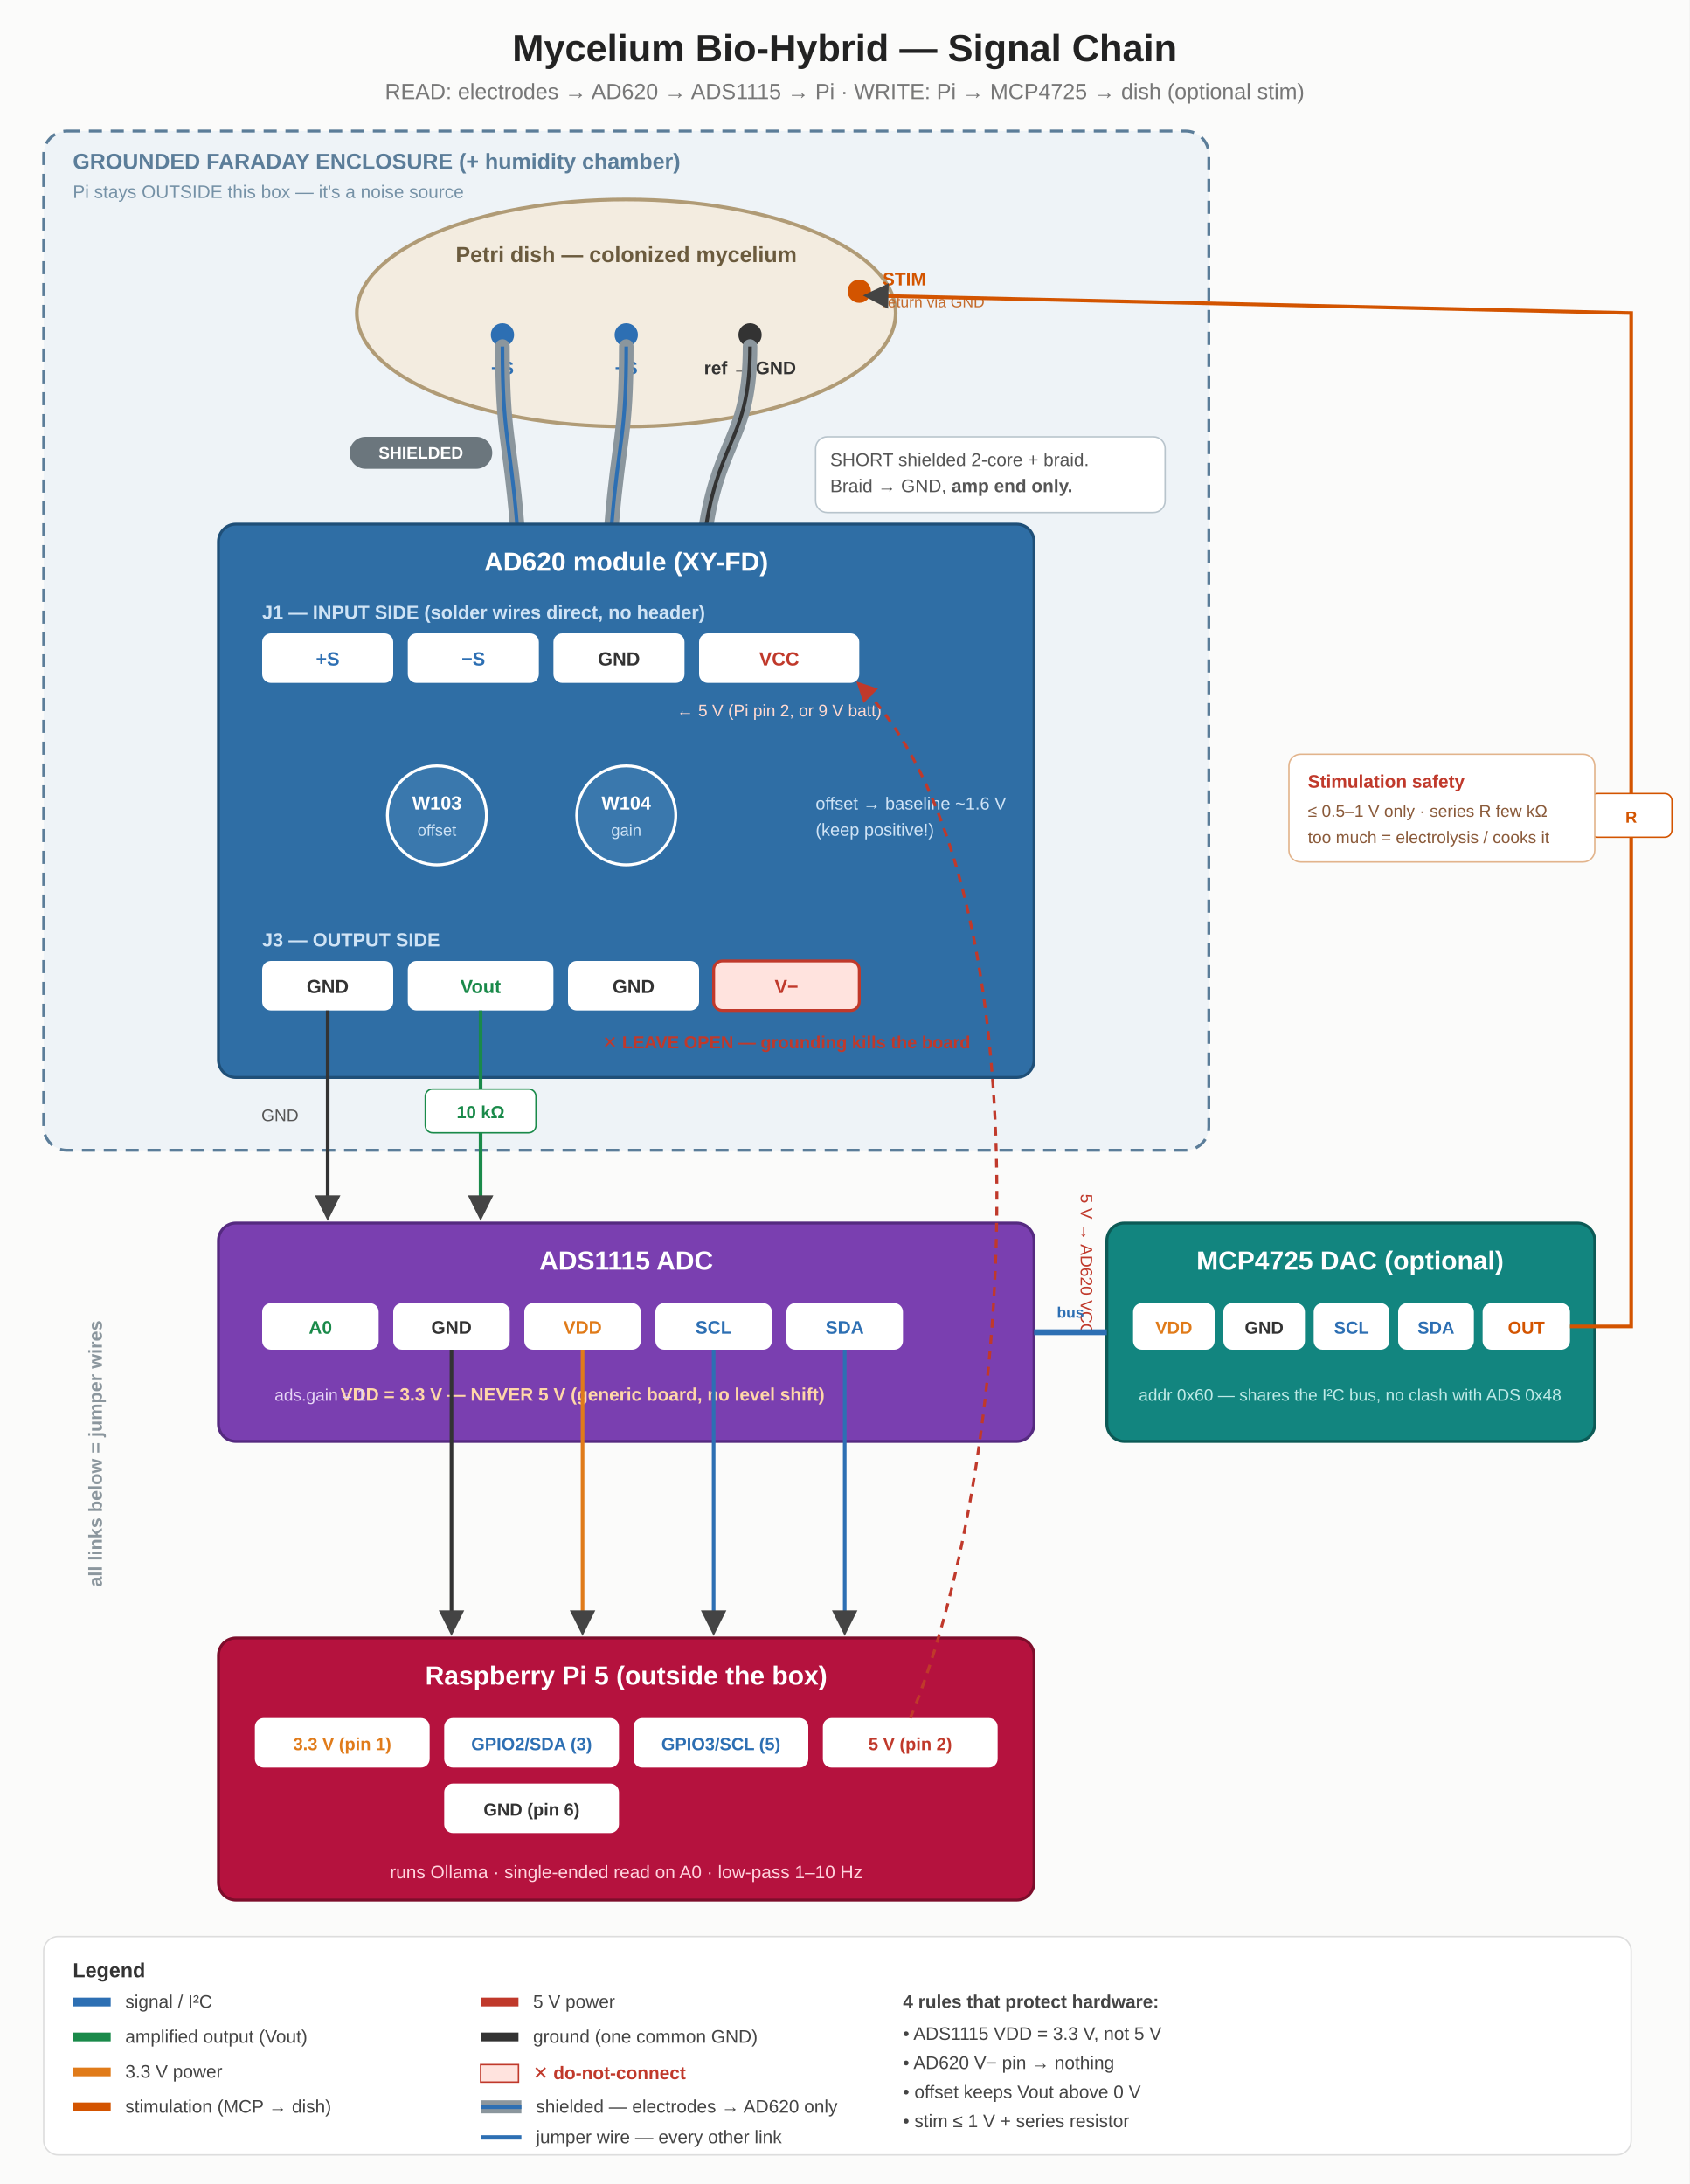
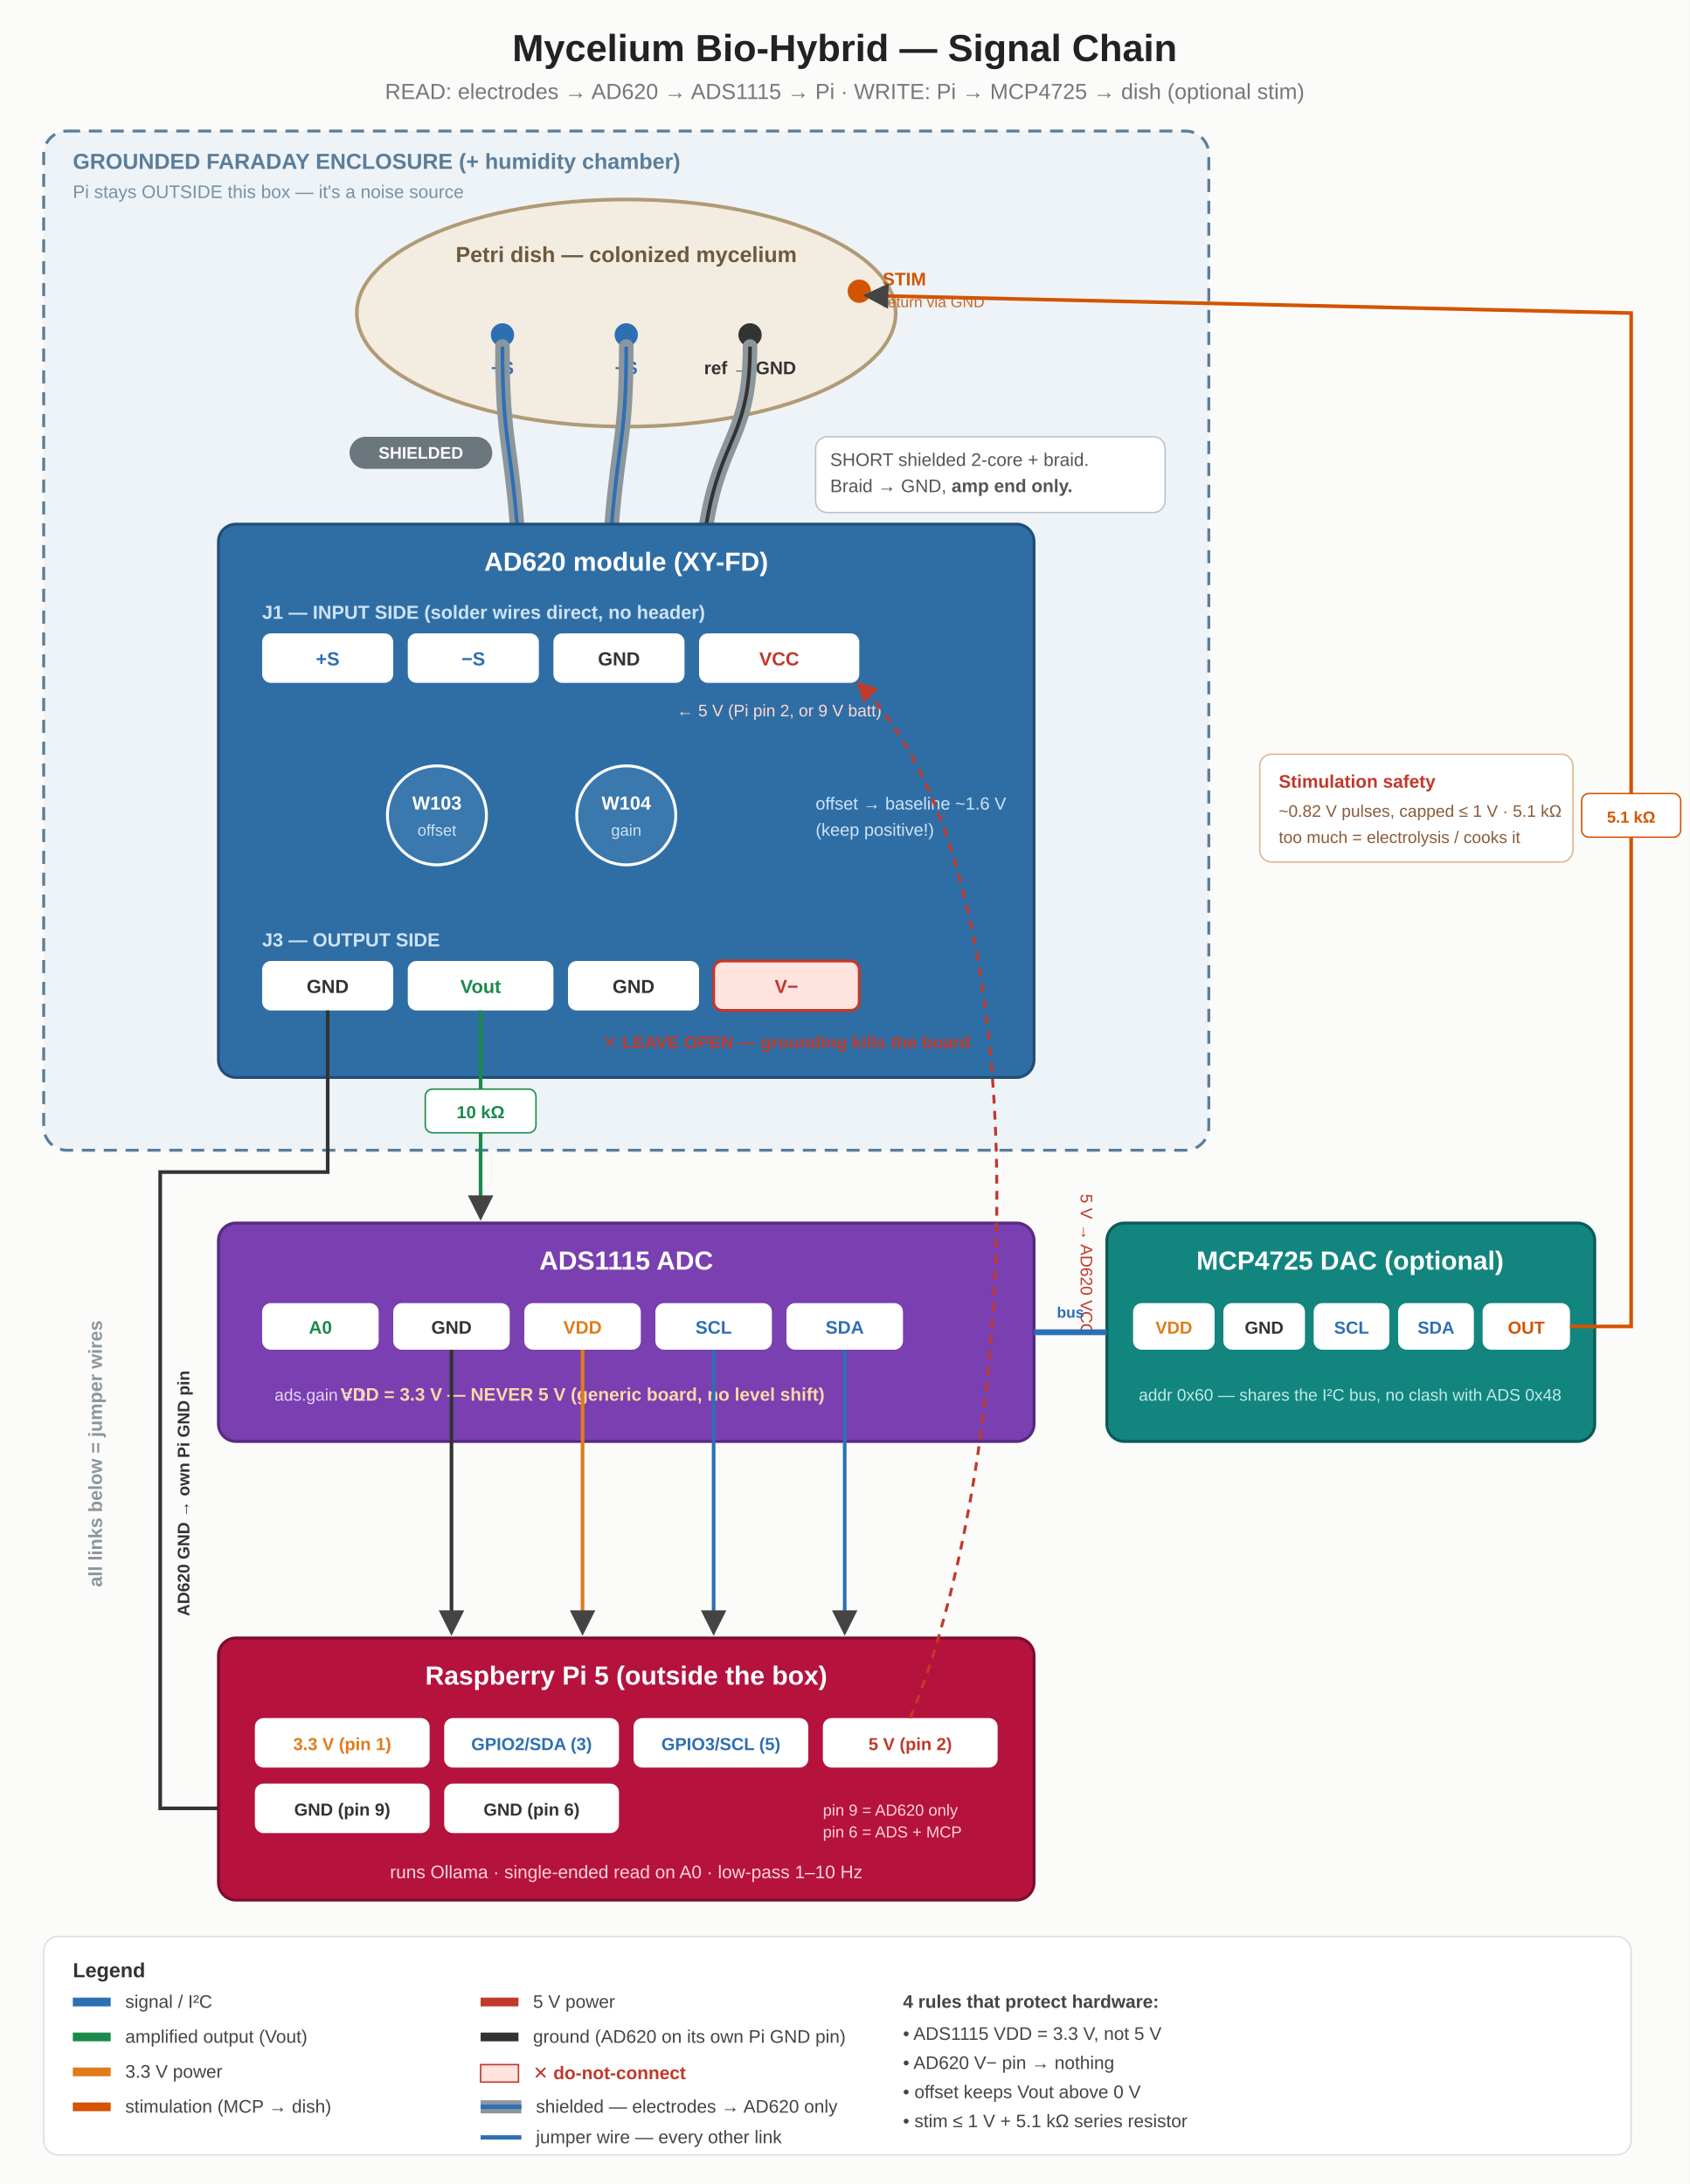
<svg xmlns="http://www.w3.org/2000/svg" viewBox="0 0 1160 1500" font-family="Segoe UI, Arial, sans-serif">
  <defs>
    <marker id="arrow" viewBox="0 0 10 10" refX="8" refY="5" markerWidth="7" markerHeight="7" orient="auto-start-reverse">
      <path d="M0,0 L10,5 L0,10 z" fill="#444" />
    </marker>
    <marker id="arrowR" viewBox="0 0 10 10" refX="8" refY="5" markerWidth="7" markerHeight="7" orient="auto-start-reverse">
      <path d="M0,0 L10,5 L0,10 z" fill="#c0392b" />
    </marker>
  </defs>
  <rect x="0" y="0" width="1160" height="1500" fill="#fbfbfa" />
  <text x="580" y="42" text-anchor="middle" font-size="26" font-weight="700" fill="#222">Mycelium Bio-Hybrid — Signal Chain</text>
  <text x="580" y="68" text-anchor="middle" font-size="15" fill="#777">READ: electrodes → AD620 → ADS1115 → Pi    ·    WRITE: Pi → MCP4725 → dish (optional stim)</text>
  <rect x="30" y="90" width="800" height="700" rx="16" fill="#eef3f7" stroke="#5b7d99" stroke-width="2" stroke-dasharray="9 6" />
  <text x="50" y="116" font-size="15" font-weight="700" fill="#5b7d99">GROUNDED FARADAY ENCLOSURE  (+ humidity chamber)</text>
  <text x="50" y="136" font-size="12.5" fill="#7591a6">Pi stays OUTSIDE this box — it's a noise source</text>
  <ellipse cx="430" cy="215" rx="185" ry="78" fill="#f3ece0" stroke="#b09b76" stroke-width="2.5" />
  <text x="430" y="180" text-anchor="middle" font-size="15" font-weight="700" fill="#6b5b3e">Petri dish — colonized mycelium</text>
  <circle cx="345" cy="230" r="8" fill="#2d6fb3" />
  <text x="345" y="257" text-anchor="middle" font-size="12.5" fill="#2d6fb3" font-weight="700">+S</text>
  <circle cx="430" cy="230" r="8" fill="#2d6fb3" />
  <text x="430" y="257" text-anchor="middle" font-size="12.5" fill="#2d6fb3" font-weight="700">−S</text>
  <circle cx="515" cy="230" r="8" fill="#333" />
  <text x="515" y="257" text-anchor="middle" font-size="12.5" fill="#333" font-weight="700">ref → GND</text>
  <circle cx="590" cy="200" r="8" fill="#d35400" />
  <text x="606" y="196" font-size="12.5" fill="#d35400" font-weight="700">STIM</text>
  <text x="606" y="211" font-size="10.5" fill="#c46a2a">return via GND</text>
  <path d="M345,238 C345,300 350,300 355,360" stroke="#8b969d" stroke-width="10" fill="none" stroke-linecap="round" />
  <path d="M430,238 C430,300 425,300 420,360" stroke="#8b969d" stroke-width="10" fill="none" stroke-linecap="round" />
  <path d="M515,238 C515,300 495,300 485,360" stroke="#8b969d" stroke-width="10" fill="none" stroke-linecap="round" />
  <path d="M345,238 C345,300 350,300 355,360" stroke="#2d6fb3" stroke-width="2.5" fill="none" />
  <path d="M430,238 C430,300 425,300 420,360" stroke="#2d6fb3" stroke-width="2.5" fill="none" />
  <path d="M515,238 C515,300 495,300 485,360" stroke="#333" stroke-width="2.5" fill="none" />
  <rect x="240" y="300" width="98" height="22" rx="11" fill="#6b767d" />
  <text x="289" y="315" text-anchor="middle" font-size="11.5" font-weight="700" fill="#fff">SHIELDED</text>
  <rect x="560" y="300" width="240" height="52" rx="8" fill="#fff" stroke="#b8c4cc" />
  <text x="570" y="320" font-size="12.5" fill="#555">SHORT shielded 2-core + braid.</text>
  <text x="570" y="338" font-size="12.5" fill="#555">Braid → GND, <tspan font-weight="700">amp end only.</tspan>
  </text>
  <rect x="150" y="360" width="560" height="380" rx="12" fill="#2f6ea5" stroke="#1f4f78" stroke-width="2" />
  <text x="430" y="392" text-anchor="middle" font-size="18" font-weight="700" fill="#fff">AD620 module  (XY-FD)</text>
  <text x="180" y="425" font-size="13" font-weight="700" fill="#cfe3f5">J1 — INPUT SIDE  (solder wires direct, no header)</text>
  <g font-size="13" font-weight="700">
    <rect x="180" y="435" width="90" height="34" rx="6" fill="#fff" />
    <text x="225" y="457" text-anchor="middle" fill="#2d6fb3">+S</text>
    <rect x="280" y="435" width="90" height="34" rx="6" fill="#fff" />
    <text x="325" y="457" text-anchor="middle" fill="#2d6fb3">−S</text>
    <rect x="380" y="435" width="90" height="34" rx="6" fill="#fff" />
    <text x="425" y="457" text-anchor="middle" fill="#333">GND</text>
    <rect x="480" y="435" width="110" height="34" rx="6" fill="#fff" />
    <text x="535" y="457" text-anchor="middle" fill="#c0392b">VCC</text>
  </g>
  <text x="535" y="492" text-anchor="middle" font-size="11.5" fill="#ffd9d0">← 5 V (Pi pin 2, or 9 V batt)</text>
  <circle cx="300" cy="560" r="34" fill="#3a78ad" stroke="#fff" stroke-width="2" />
  <text x="300" y="556" text-anchor="middle" font-size="13" font-weight="700" fill="#fff">W103</text>
  <text x="300" y="574" text-anchor="middle" font-size="11" fill="#cfe3f5">offset</text>
  <circle cx="430" cy="560" r="34" fill="#3a78ad" stroke="#fff" stroke-width="2" />
  <text x="430" y="556" text-anchor="middle" font-size="13" font-weight="700" fill="#fff">W104</text>
  <text x="430" y="574" text-anchor="middle" font-size="11" fill="#cfe3f5">gain</text>
  <text x="560" y="556" font-size="12" fill="#cfe3f5">offset → baseline ~1.6 V</text>
  <text x="560" y="574" font-size="12" fill="#cfe3f5">(keep positive!)</text>
  <text x="180" y="650" font-size="13" font-weight="700" fill="#cfe3f5">J3 — OUTPUT SIDE</text>
  <g font-size="13" font-weight="700">
    <rect x="180" y="660" width="90" height="34" rx="6" fill="#fff" />
    <text x="225" y="682" text-anchor="middle" fill="#333">GND</text>
    <rect x="280" y="660" width="100" height="34" rx="6" fill="#fff" />
    <text x="330" y="682" text-anchor="middle" fill="#1a8a4a">Vout</text>
    <rect x="390" y="660" width="90" height="34" rx="6" fill="#fff" />
    <text x="435" y="682" text-anchor="middle" fill="#333">GND</text>
    <rect x="490" y="660" width="100" height="34" rx="6" fill="#ffe3de" stroke="#c0392b" stroke-width="2" />
    <text x="540" y="682" text-anchor="middle" fill="#c0392b">V−</text>
  </g>
  <text x="540" y="720" text-anchor="middle" font-size="12" font-weight="700" fill="#c0392b">✕ LEAVE OPEN — grounding kills the board</text>
  <path d="M330,694 L330,835" stroke="#1a8a4a" stroke-width="2.5" fill="none" marker-end="url(#arrow)" />
  <rect x="292" y="748" width="76" height="30" rx="5" fill="#fff" stroke="#1a8a4a" />
  <text x="330" y="768" text-anchor="middle" font-size="12" font-weight="700" fill="#1a8a4a">10 kΩ</text>
-   <path d="M225,694 L225,835" stroke="#333" stroke-width="2.5" fill="none" marker-end="url(#arrow)" />
-   <text x="205" y="770" text-anchor="end" font-size="11.5" fill="#555">GND</text>
+   <path d="M225,694 L225,805 L110,805 L110,1242 L171,1242" stroke="#333" stroke-width="2.5" fill="none" marker-end="url(#arrow)" />
+   <text x="130" y="1110" font-size="11.5" font-weight="700" fill="#333" transform="rotate(-90 130 1110)">AD620 GND → own Pi GND pin</text>
  <rect x="150" y="840" width="560" height="150" rx="12" fill="#7a3fb0" stroke="#552a80" stroke-width="2" />
  <text x="430" y="872" text-anchor="middle" font-size="18" font-weight="700" fill="#fff">ADS1115 ADC</text>
  <g font-size="12.5" font-weight="700">
    <rect x="180" y="895" width="80" height="32" rx="6" fill="#fff" />
    <text x="220" y="916" text-anchor="middle" fill="#1a8a4a">A0</text>
    <rect x="270" y="895" width="80" height="32" rx="6" fill="#fff" />
    <text x="310" y="916" text-anchor="middle" fill="#333">GND</text>
    <rect x="360" y="895" width="80" height="32" rx="6" fill="#fff" />
    <text x="400" y="916" text-anchor="middle" fill="#e07b1a">VDD</text>
    <rect x="450" y="895" width="80" height="32" rx="6" fill="#fff" />
    <text x="490" y="916" text-anchor="middle" fill="#2d6fb3">SCL</text>
    <rect x="540" y="895" width="80" height="32" rx="6" fill="#fff" />
    <text x="580" y="916" text-anchor="middle" fill="#2d6fb3">SDA</text>
  </g>
  <text x="400" y="962" text-anchor="middle" font-size="12.5" font-weight="700" fill="#ffd7a8">VDD = 3.3 V  —  NEVER 5 V (generic board, no level shift)</text>
  <text x="220" y="962" text-anchor="middle" font-size="11.5" fill="#e6d5f5">ads.gain = 1</text>
  <path d="M310,927 L310,1120" stroke="#333" stroke-width="2.5" fill="none" marker-end="url(#arrow)" />
  <path d="M400,927 L400,1120" stroke="#e07b1a" stroke-width="2.5" fill="none" marker-end="url(#arrow)" />
  <path d="M490,927 L490,1120" stroke="#2d6fb3" stroke-width="2.5" fill="none" marker-end="url(#arrow)" />
  <path d="M580,927 L580,1120" stroke="#2d6fb3" stroke-width="2.5" fill="none" marker-end="url(#arrow)" />
  <text x="70" y="1090" font-size="13" font-weight="700" fill="#8b969d" transform="rotate(-90 70 1090)">all links below = jumper wires</text>
  <rect x="150" y="1125" width="560" height="180" rx="12" fill="#b5123e" stroke="#7d0d2b" stroke-width="2" />
  <text x="430" y="1157" text-anchor="middle" font-size="18" font-weight="700" fill="#fff">Raspberry Pi 5  (outside the box)</text>
  <g font-size="12" font-weight="700">
    <rect x="175" y="1180" width="120" height="34" rx="6" fill="#fff" />
    <text x="235" y="1202" text-anchor="middle" fill="#e07b1a">3.3 V (pin 1)</text>
    <rect x="305" y="1180" width="120" height="34" rx="6" fill="#fff" />
    <text x="365" y="1202" text-anchor="middle" fill="#2d6fb3">GPIO2/SDA (3)</text>
    <rect x="435" y="1180" width="120" height="34" rx="6" fill="#fff" />
    <text x="495" y="1202" text-anchor="middle" fill="#2d6fb3">GPIO3/SCL (5)</text>
    <rect x="565" y="1180" width="120" height="34" rx="6" fill="#fff" />
    <text x="625" y="1202" text-anchor="middle" fill="#c0392b">5 V (pin 2)</text>
+     <rect x="175" y="1225" width="120" height="34" rx="6" fill="#fff" />
+     <text x="235" y="1247" text-anchor="middle" fill="#333">GND (pin 9)</text>
    <rect x="305" y="1225" width="120" height="34" rx="6" fill="#fff" />
    <text x="365" y="1247" text-anchor="middle" fill="#333">GND (pin 6)</text>
  </g>
+   <text x="565" y="1247" font-size="11" fill="#ffd4de">pin 9 = AD620 only</text>
+   <text x="565" y="1262" font-size="11" fill="#ffd4de">pin 6 = ADS + MCP</text>
  <text x="430" y="1290" text-anchor="middle" font-size="12.5" fill="#ffd4de">runs Ollama · single-ended read on A0 · low-pass 1–10 Hz</text>
  <path d="M625,1180 C700,1000 720,600 590,470" stroke="#c0392b" stroke-width="2" fill="none" stroke-dasharray="6 5" marker-end="url(#arrowR)" />
  <text x="742" y="820" font-size="11.5" fill="#c0392b" transform="rotate(90 742 820)">5 V → AD620 VCC</text>
  <rect x="760" y="840" width="335" height="150" rx="12" fill="#12857f" stroke="#0c5a56" stroke-width="2" />
  <text x="927" y="872" text-anchor="middle" font-size="18" font-weight="700" fill="#fff">MCP4725 DAC  (optional)</text>
  <g font-size="12" font-weight="700">
    <rect x="778" y="895" width="56" height="32" rx="6" fill="#fff" />
    <text x="806" y="916" text-anchor="middle" fill="#e07b1a">VDD</text>
    <rect x="840" y="895" width="56" height="32" rx="6" fill="#fff" />
    <text x="868" y="916" text-anchor="middle" fill="#333">GND</text>
    <rect x="902" y="895" width="52" height="32" rx="6" fill="#fff" />
    <text x="928" y="916" text-anchor="middle" fill="#2d6fb3">SCL</text>
    <rect x="960" y="895" width="52" height="32" rx="6" fill="#fff" />
    <text x="986" y="916" text-anchor="middle" fill="#2d6fb3">SDA</text>
    <rect x="1018" y="895" width="60" height="32" rx="6" fill="#fff" />
    <text x="1048" y="916" text-anchor="middle" fill="#d35400">OUT</text>
  </g>
  <text x="927" y="962" text-anchor="middle" font-size="11.5" fill="#bfeae7">addr 0x60 — shares the I²C bus, no clash with ADS 0x48</text>
  <path d="M710,915 L760,915" stroke="#2d6fb3" stroke-width="4" fill="none" />
  <text x="735" y="905" text-anchor="middle" font-size="10.5" fill="#2d6fb3" font-weight="700">bus</text>
  <path d="M1078,911 L1120,911 L1120,215 L596,203" stroke="#d35400" stroke-width="2.5" fill="none" marker-end="url(#arrow)" />
-   <rect x="1092" y="545" width="56" height="30" rx="5" fill="#fff" stroke="#d35400" />
-   <text x="1120" y="565" text-anchor="middle" font-size="11" font-weight="700" fill="#d35400">R</text>
-   <rect x="885" y="518" width="210" height="74" rx="8" fill="#fff" stroke="#e2b48c" />
-   <text x="898" y="541" font-size="12.5" font-weight="700" fill="#c0392b">Stimulation safety</text>
-   <text x="898" y="561" font-size="11.5" fill="#8a5a3a">≤ 0.5–1 V only · series R few kΩ</text>
-   <text x="898" y="579" font-size="11.5" fill="#8a5a3a">too much = electrolysis / cooks it</text>
+   <rect x="1086" y="545" width="68" height="30" rx="5" fill="#fff" stroke="#d35400" />
+   <text x="1120" y="565" text-anchor="middle" font-size="11" font-weight="700" fill="#d35400">5.1 kΩ</text>
+   <rect x="865" y="518" width="215" height="74" rx="8" fill="#fff" stroke="#e2b48c" />
+   <text x="878" y="541" font-size="12.5" font-weight="700" fill="#c0392b">Stimulation safety</text>
+   <text x="878" y="561" font-size="11.5" fill="#8a5a3a">~0.82 V pulses, capped ≤ 1 V · 5.1 kΩ</text>
+   <text x="878" y="579" font-size="11.5" fill="#8a5a3a">too much = electrolysis / cooks it</text>
  <rect x="30" y="1330" width="1090" height="150" rx="10" fill="#fff" stroke="#ddd" />
  <text x="50" y="1358" font-size="14" font-weight="700" fill="#333">Legend</text>
  <g font-size="12.5">
    <rect x="50" y="1372" width="26" height="6" fill="#2d6fb3" />
    <text x="86" y="1379" fill="#444">signal / I²C</text>
    <rect x="50" y="1396" width="26" height="6" fill="#1a8a4a" />
    <text x="86" y="1403" fill="#444">amplified output (Vout)</text>
    <rect x="50" y="1420" width="26" height="6" fill="#e07b1a" />
    <text x="86" y="1427" fill="#444">3.3 V power</text>
    <rect x="50" y="1444" width="26" height="6" fill="#d35400" />
    <text x="86" y="1451" fill="#444">stimulation (MCP → dish)</text>
    <rect x="330" y="1372" width="26" height="6" fill="#c0392b" />
    <text x="366" y="1379" fill="#444">5 V power</text>
    <rect x="330" y="1396" width="26" height="6" fill="#333" />
-     <text x="366" y="1403" fill="#444">ground (one common GND)</text>
+     <text x="366" y="1403" fill="#444">ground (AD620 on its own Pi GND pin)</text>
    <rect x="330" y="1418" width="26" height="12" fill="#ffe3de" stroke="#c0392b" />
    <text x="366" y="1428" fill="#c0392b" font-weight="700">✕ do-not-connect</text>
    <text x="620" y="1379" fill="#444" font-weight="700">4 rules that protect hardware:</text>
    <text x="620" y="1401" fill="#444">• ADS1115 VDD = 3.3 V, not 5 V</text>
    <text x="620" y="1421" fill="#444">• AD620 V− pin → nothing</text>
    <text x="620" y="1441" fill="#444">• offset keeps Vout above 0 V</text>
-     <text x="620" y="1461" fill="#444">• stim ≤ 1 V + series resistor</text>
+     <text x="620" y="1461" fill="#444">• stim ≤ 1 V + 5.1 kΩ series resistor</text>
    <line x1="330" y1="1447" x2="358" y2="1447" stroke="#8b969d" stroke-width="9" />
    <line x1="330" y1="1447" x2="358" y2="1447" stroke="#2d6fb3" stroke-width="3" />
    <text x="368" y="1451" fill="#444">shielded — electrodes → AD620 only</text>
    <line x1="330" y1="1468" x2="358" y2="1468" stroke="#2d6fb3" stroke-width="3" />
    <text x="368" y="1472" fill="#444">jumper wire — every other link</text>
  </g>
</svg>
